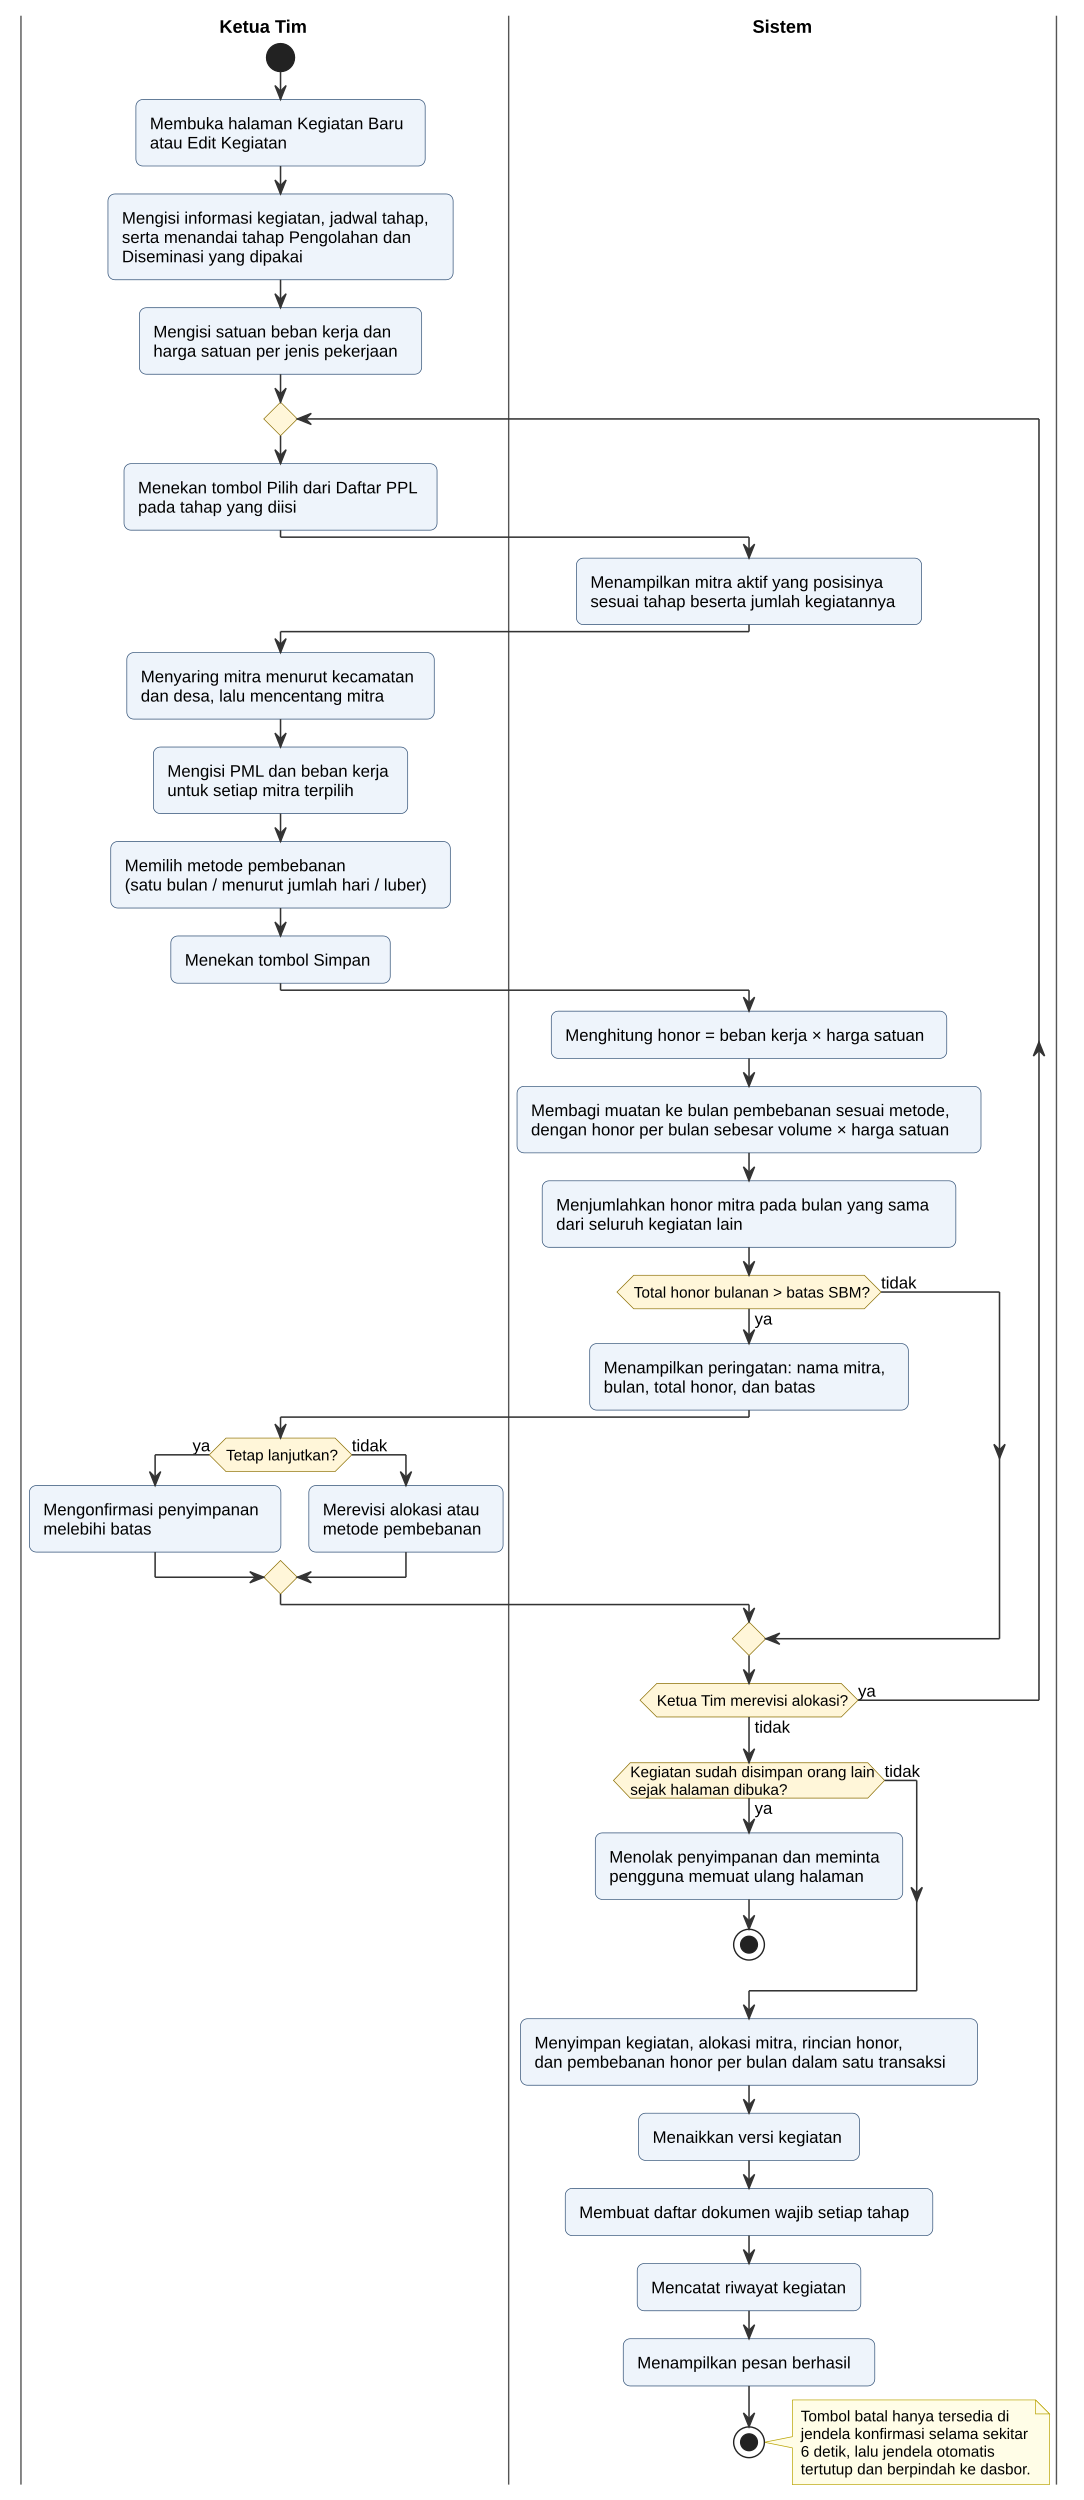
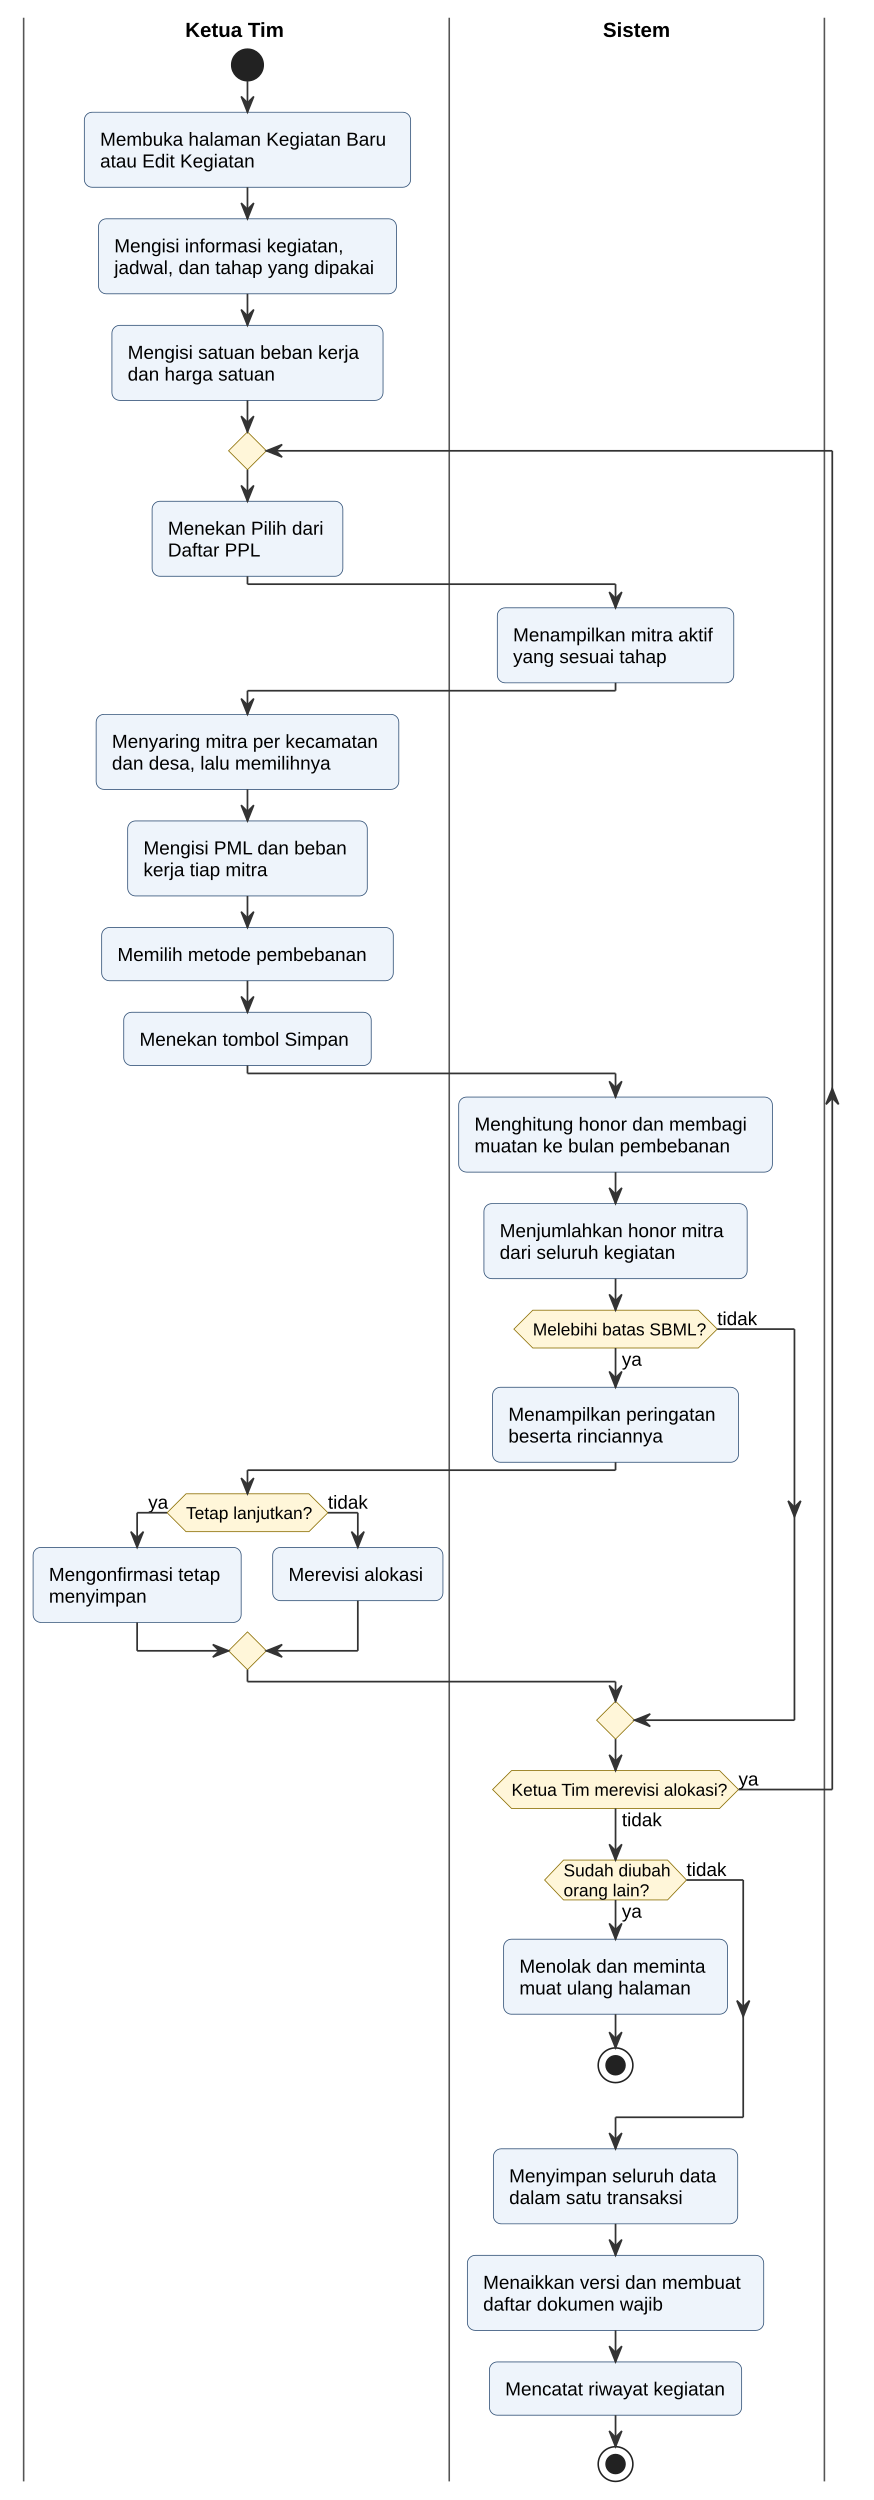
- <svg xmlns="http://www.w3.org/2000/svg" contentStyleType="text/css" height="1789px" preserveAspectRatio="none" style="width:775px;height:1789px;background:#FFFFFF;" version="1.1" viewBox="0 0 775 1789" width="775px" zoomAndPan="magnify">
+ <svg xmlns="http://www.w3.org/2000/svg" contentStyleType="text/css" height="1586px" preserveAspectRatio="none" style="width:554px;height:1586px;background:#FFFFFF;" version="1.1" viewBox="0 0 554 1586" width="554px" zoomAndPan="magnify">
  <defs />
  <g>
-     <rect fill="none" height="14.949" style="stroke:none;stroke-width:1.0;" width="742" x="15" y="11.255" />
-     <ellipse cx="200.75" cy="41.204" fill="#222222" rx="10" ry="10" style="stroke:#222222;stroke-width:1.0;" />
-     <rect fill="#EEF4FB" height="47.598" rx="5" ry="5" style="stroke:#2F4F75;stroke-width:0.5;" width="207" x="97.25" y="71.204" />
-     <text fill="#000000" font-family="Arial" font-size="12" lengthAdjust="spacing" textLength="187" x="107.25" y="92.46">Membuka halaman Kegiatan Baru</text>
-     <text fill="#000000" font-family="Arial" font-size="12" lengthAdjust="spacing" textLength="100" x="107.25" y="106.258">atau Edit Kegiatan</text>
-     <rect fill="#EEF4FB" height="61.397" rx="5" ry="5" style="stroke:#2F4F75;stroke-width:0.5;" width="247" x="77.25" y="138.801" />
-     <text fill="#000000" font-family="Arial" font-size="12" lengthAdjust="spacing" textLength="227" x="87.25" y="160.057">Mengisi informasi kegiatan, jadwal tahap,</text>
-     <text fill="#000000" font-family="Arial" font-size="12" lengthAdjust="spacing" textLength="215" x="87.25" y="173.856">serta menandai tahap Pengolahan dan</text>
-     <text fill="#000000" font-family="Arial" font-size="12" lengthAdjust="spacing" textLength="136" x="87.25" y="187.655">Diseminasi yang dipakai</text>
-     <rect fill="#EEF4FB" height="47.598" rx="5" ry="5" style="stroke:#2F4F75;stroke-width:0.5;" width="202" x="99.75" y="220.198" />
-     <text fill="#000000" font-family="Arial" font-size="12" lengthAdjust="spacing" textLength="176" x="109.75" y="241.454">Mengisi satuan beban kerja dan</text>
-     <text fill="#000000" font-family="Arial" font-size="12" lengthAdjust="spacing" textLength="182" x="109.75" y="255.252">harga satuan per jenis pekerjaan</text>
-     <rect fill="#EEF4FB" height="47.598" rx="5" ry="5" style="stroke:#2F4F75;stroke-width:0.5;" width="224" x="88.75" y="331.795" />
-     <text fill="#000000" font-family="Arial" font-size="12" lengthAdjust="spacing" textLength="204" x="98.75" y="353.051">Menekan tombol Pilih dari Daftar PPL</text>
-     <text fill="#000000" font-family="Arial" font-size="12" lengthAdjust="spacing" textLength="117" x="98.75" y="366.85">pada tahap yang diisi</text>
-     <rect fill="#EEF4FB" height="47.598" rx="5" ry="5" style="stroke:#2F4F75;stroke-width:0.5;" width="220" x="90.75" y="466.991" />
-     <text fill="#000000" font-family="Arial" font-size="12" lengthAdjust="spacing" textLength="200" x="100.75" y="488.247">Menyaring mitra menurut kecamatan</text>
-     <text fill="#000000" font-family="Arial" font-size="12" lengthAdjust="spacing" textLength="181" x="100.75" y="502.045">dan desa, lalu mencentang mitra</text>
-     <rect fill="#EEF4FB" height="47.598" rx="5" ry="5" style="stroke:#2F4F75;stroke-width:0.5;" width="182" x="109.75" y="534.588" />
-     <text fill="#000000" font-family="Arial" font-size="12" lengthAdjust="spacing" textLength="162" x="119.75" y="555.844">Mengisi PML dan beban kerja</text>
-     <text fill="#000000" font-family="Arial" font-size="12" lengthAdjust="spacing" textLength="138" x="119.75" y="569.643">untuk setiap mitra terpilih</text>
-     <rect fill="#EEF4FB" height="47.598" rx="5" ry="5" style="stroke:#2F4F75;stroke-width:0.5;" width="243" x="79.25" y="602.186" />
-     <text fill="#000000" font-family="Arial" font-size="12" lengthAdjust="spacing" textLength="165" x="89.25" y="623.442">Memilih metode pembebanan</text>
-     <text fill="#000000" font-family="Arial" font-size="12" lengthAdjust="spacing" textLength="223" x="89.25" y="637.241">(satu bulan / menurut jumlah hari / luber)</text>
-     <rect fill="#EEF4FB" height="33.799" rx="5" ry="5" style="stroke:#2F4F75;stroke-width:0.5;" width="157" x="122.25" y="669.784" />
-     <text fill="#000000" font-family="Arial" font-size="12" lengthAdjust="spacing" textLength="137" x="132.25" y="691.04">Menekan tombol Simpan</text>
-     <polygon fill="#FFF6D9" points="161.75,1029.074,239.75,1029.074,251.75,1041.074,239.75,1053.074,161.75,1053.074,149.75,1041.074,161.75,1029.074" style="stroke:#8A6D00;stroke-width:0.5;" />
-     <text fill="#000000" font-family="Arial" font-size="11" lengthAdjust="spacing" textLength="78" x="161.75" y="1045.067">Tetap lanjutkan?</text>
-     <text fill="#000000" font-family="Arial" font-size="12" lengthAdjust="spacing" textLength="12" x="137.75" y="1038.531">ya</text>
-     <text fill="#000000" font-family="Arial" font-size="12" lengthAdjust="spacing" textLength="26" x="251.75" y="1038.531">tidak</text>
-     <rect fill="#EEF4FB" height="47.598" rx="5" ry="5" style="stroke:#2F4F75;stroke-width:0.5;" width="180" x="21" y="1063.074" />
-     <text fill="#000000" font-family="Arial" font-size="12" lengthAdjust="spacing" textLength="160" x="31" y="1084.33">Mengonfirmasi penyimpanan</text>
-     <text fill="#000000" font-family="Arial" font-size="12" lengthAdjust="spacing" textLength="82" x="31" y="1098.128">melebihi batas</text>
-     <rect fill="#EEF4FB" height="47.598" rx="5" ry="5" style="stroke:#2F4F75;stroke-width:0.5;" width="139" x="221" y="1063.074" />
-     <text fill="#000000" font-family="Arial" font-size="12" lengthAdjust="spacing" textLength="115" x="231" y="1084.33">Merevisi alokasi atau</text>
-     <text fill="#000000" font-family="Arial" font-size="12" lengthAdjust="spacing" textLength="119" x="231" y="1098.128">metode pembebanan</text>
-     <polygon fill="#FFF6D9" points="200.75,1116.671,212.75,1128.671,200.75,1140.671,188.75,1128.671,200.75,1116.671" style="stroke:#8A6D00;stroke-width:0.5;" />
-     <polygon fill="#FFF6D9" points="200.75,287.795,212.75,299.795,200.75,311.795,188.75,299.795,200.75,287.795" style="stroke:#8A6D00;stroke-width:0.5;" />
-     <line style="stroke:#555555;stroke-width:1.0;" x1="15" x2="15" y1="11.255" y2="1777.987" />
-     <rect fill="#EEF4FB" height="47.598" rx="5" ry="5" style="stroke:#2F4F75;stroke-width:0.5;" width="247" x="412.5" y="399.393" />
-     <text fill="#000000" font-family="Arial" font-size="12" lengthAdjust="spacing" textLength="215" x="422.5" y="420.649">Menampilkan mitra aktif yang posisinya</text>
-     <text fill="#000000" font-family="Arial" font-size="12" lengthAdjust="spacing" textLength="227" x="422.5" y="434.448">sesuai tahap beserta jumlah kegiatannya</text>
-     <rect fill="#EEF4FB" height="33.799" rx="5" ry="5" style="stroke:#2F4F75;stroke-width:0.5;" width="283" x="394.5" y="723.582" />
-     <text fill="#000000" font-family="Arial" font-size="12" lengthAdjust="spacing" textLength="263" x="404.5" y="744.838">Menghitung honor = beban kerja × harga satuan</text>
-     <rect fill="#EEF4FB" height="47.598" rx="5" ry="5" style="stroke:#2F4F75;stroke-width:0.5;" width="332" x="370" y="777.381" />
-     <text fill="#000000" font-family="Arial" font-size="12" lengthAdjust="spacing" textLength="312" x="380" y="798.637">Membagi muatan ke bulan pembebanan sesuai metode,</text>
-     <text fill="#000000" font-family="Arial" font-size="12" lengthAdjust="spacing" textLength="310" x="380" y="812.436">dengan honor per bulan sebesar volume × harga satuan</text>
-     <rect fill="#EEF4FB" height="47.598" rx="5" ry="5" style="stroke:#2F4F75;stroke-width:0.5;" width="296" x="388" y="844.979" />
-     <text fill="#000000" font-family="Arial" font-size="12" lengthAdjust="spacing" textLength="276" x="398" y="866.235">Menjumlahkan honor mitra pada bulan yang sama</text>
-     <text fill="#000000" font-family="Arial" font-size="12" lengthAdjust="spacing" textLength="139" x="398" y="880.034">dari seluruh kegiatan lain</text>
-     <rect fill="#EEF4FB" height="47.598" rx="5" ry="5" style="stroke:#2F4F75;stroke-width:0.5;" width="228" x="422" y="961.476" />
-     <text fill="#000000" font-family="Arial" font-size="12" lengthAdjust="spacing" textLength="208" x="432" y="982.732">Menampilkan peringatan: nama mitra,</text>
-     <text fill="#000000" font-family="Arial" font-size="12" lengthAdjust="spacing" textLength="156" x="432" y="996.531">bulan, total honor, dan batas</text>
-     <polygon fill="#FFF6D9" points="453.5,912.577,618.5,912.577,630.5,924.577,618.5,936.577,453.5,936.577,441.5,924.577,453.5,912.577" style="stroke:#8A6D00;stroke-width:0.5;" />
-     <text fill="#000000" font-family="Arial" font-size="12" lengthAdjust="spacing" textLength="12" x="540" y="947.832">ya</text>
-     <text fill="#000000" font-family="Arial" font-size="11" lengthAdjust="spacing" textLength="165" x="453.5" y="928.57">Total honor bulanan &gt; batas SBM?</text>
-     <text fill="#000000" font-family="Arial" font-size="12" lengthAdjust="spacing" textLength="26" x="630.5" y="922.034">tidak</text>
-     <polygon fill="#FFF6D9" points="536,1160.671,548,1172.671,536,1184.671,524,1172.671,536,1160.671" style="stroke:#8A6D00;stroke-width:0.5;" />
-     <polygon fill="#FFF6D9" points="470,1204.671,602,1204.671,614,1216.671,602,1228.671,470,1228.671,458,1216.671,470,1204.671" style="stroke:#8A6D00;stroke-width:0.5;" />
-     <text fill="#000000" font-family="Arial" font-size="12" lengthAdjust="spacing" textLength="26" x="540" y="1239.927">tidak</text>
-     <text fill="#000000" font-family="Arial" font-size="11" lengthAdjust="spacing" textLength="132" x="470" y="1220.665">Ketua Tim merevisi alokasi?</text>
-     <text fill="#000000" font-family="Arial" font-size="12" lengthAdjust="spacing" textLength="12" x="614" y="1214.128">ya</text>
-     <rect fill="#EEF4FB" height="47.598" rx="5" ry="5" style="stroke:#2F4F75;stroke-width:0.5;" width="220" x="426" y="1311.624" />
-     <text fill="#000000" font-family="Arial" font-size="12" lengthAdjust="spacing" textLength="200" x="436" y="1332.88">Menolak penyimpanan dan meminta</text>
-     <text fill="#000000" font-family="Arial" font-size="12" lengthAdjust="spacing" textLength="191" x="436" y="1346.679">pengguna memuat ulang halaman</text>
-     <ellipse cx="536" cy="1391.599" fill="none" rx="11" ry="11" style="stroke:#222222;stroke-width:1.0;" />
-     <ellipse cx="536" cy="1391.599" fill="#222222" rx="6" ry="6" style="stroke:#222222;stroke-width:1.0;" />
-     <polygon fill="#FFF6D9" points="451,1261.427,621,1261.427,633,1274.076,621,1286.725,451,1286.725,439,1274.076,451,1261.427" style="stroke:#8A6D00;stroke-width:0.5;" />
-     <text fill="#000000" font-family="Arial" font-size="12" lengthAdjust="spacing" textLength="12" x="540" y="1297.981">ya</text>
-     <text fill="#000000" font-family="Arial" font-size="11" lengthAdjust="spacing" textLength="170" x="451" y="1271.745">Kegiatan sudah disimpan orang lain</text>
-     <text fill="#000000" font-family="Arial" font-size="11" lengthAdjust="spacing" textLength="108" x="451" y="1284.394">sejak halaman dibuka?</text>
-     <text fill="#000000" font-family="Arial" font-size="12" lengthAdjust="spacing" textLength="26" x="633" y="1271.533">tidak</text>
-     <rect fill="#EEF4FB" height="47.598" rx="5" ry="5" style="stroke:#2F4F75;stroke-width:0.5;" width="327" x="372.5" y="1444.599" />
-     <text fill="#000000" font-family="Arial" font-size="12" lengthAdjust="spacing" textLength="271" x="382.5" y="1465.855">Menyimpan kegiatan, alokasi mitra, rincian honor,</text>
-     <text fill="#000000" font-family="Arial" font-size="12" lengthAdjust="spacing" textLength="307" x="382.5" y="1479.654">dan pembebanan honor per bulan dalam satu transaksi</text>
-     <rect fill="#EEF4FB" height="33.799" rx="5" ry="5" style="stroke:#2F4F75;stroke-width:0.5;" width="158" x="457" y="1512.197" />
-     <text fill="#000000" font-family="Arial" font-size="12" lengthAdjust="spacing" textLength="138" x="467" y="1533.452">Menaikkan versi kegiatan</text>
-     <rect fill="#EEF4FB" height="33.799" rx="5" ry="5" style="stroke:#2F4F75;stroke-width:0.5;" width="263" x="404.5" y="1565.995" />
-     <text fill="#000000" font-family="Arial" font-size="12" lengthAdjust="spacing" textLength="243" x="414.5" y="1587.251">Membuat daftar dokumen wajib setiap tahap</text>
-     <rect fill="#EEF4FB" height="33.799" rx="5" ry="5" style="stroke:#2F4F75;stroke-width:0.5;" width="160" x="456" y="1619.794" />
-     <text fill="#000000" font-family="Arial" font-size="12" lengthAdjust="spacing" textLength="140" x="466" y="1641.05">Mencatat riwayat kegiatan</text>
-     <rect fill="#EEF4FB" height="33.799" rx="5" ry="5" style="stroke:#2F4F75;stroke-width:0.5;" width="180" x="446" y="1673.593" />
-     <text fill="#000000" font-family="Arial" font-size="12" lengthAdjust="spacing" textLength="160" x="456" y="1694.849">Menampilkan pesan berhasil</text>
-     <path d="M567,1717.392 L567,1743.69 L547,1747.69 L567,1751.69 L567,1777.987 A0,0 0 0 0 567,1777.987 L751,1777.987 A0,0 0 0 0 751,1777.987 L751,1727.392 L741,1717.392 L567,1717.392 A0,0 0 0 0 567,1717.392 " fill="#FFFDE7" style="stroke:#B8A200;stroke-width:0.5;" />
-     <path d="M741,1717.392 L741,1727.392 L751,1727.392 L741,1717.392 " fill="#FFFDE7" style="stroke:#B8A200;stroke-width:0.5;" />
-     <text fill="#000000" font-family="Arial" font-size="11" lengthAdjust="spacing" textLength="146" x="573" y="1732.71">Tombol batal hanya tersedia di</text>
-     <text fill="#000000" font-family="Arial" font-size="11" lengthAdjust="spacing" textLength="158" x="573" y="1745.359">jendela konfirmasi selama sekitar</text>
-     <text fill="#000000" font-family="Arial" font-size="11" lengthAdjust="spacing" textLength="133" x="573" y="1758.008">6 detik, lalu jendela otomatis</text>
-     <text fill="#000000" font-family="Arial" font-size="11" lengthAdjust="spacing" textLength="163" x="573" y="1770.657">tertutup dan berpindah ke dasbor.</text>
-     <ellipse cx="536" cy="1747.69" fill="none" rx="11" ry="11" style="stroke:#222222;stroke-width:1.0;" />
-     <ellipse cx="536" cy="1747.69" fill="#222222" rx="6" ry="6" style="stroke:#222222;stroke-width:1.0;" />
-     <line style="stroke:#555555;stroke-width:1.0;" x1="364" x2="364" y1="11.255" y2="1777.987" />
-     <line style="stroke:#555555;stroke-width:1.0;" x1="756" x2="756" y1="11.255" y2="1777.987" />
-     <line style="stroke:#333333;stroke-width:1.1;" x1="200.75" x2="200.75" y1="51.204" y2="71.204" />
-     <polygon fill="#333333" points="196.75,61.204,200.75,71.204,204.75,61.204,200.75,65.204" style="stroke:#333333;stroke-width:1.0;" />
-     <line style="stroke:#333333;stroke-width:1.1;" x1="200.75" x2="200.75" y1="118.801" y2="138.801" />
-     <polygon fill="#333333" points="196.75,128.801,200.75,138.801,204.75,128.801,200.75,132.801" style="stroke:#333333;stroke-width:1.0;" />
-     <line style="stroke:#333333;stroke-width:1.1;" x1="200.75" x2="200.75" y1="200.198" y2="220.198" />
-     <polygon fill="#333333" points="196.75,210.198,200.75,220.198,204.75,210.198,200.75,214.198" style="stroke:#333333;stroke-width:1.0;" />
-     <line style="stroke:#333333;stroke-width:1.1;" x1="200.75" x2="200.75" y1="514.588" y2="534.588" />
-     <polygon fill="#333333" points="196.75,524.588,200.75,534.588,204.75,524.588,200.75,528.588" style="stroke:#333333;stroke-width:1.0;" />
-     <line style="stroke:#333333;stroke-width:1.1;" x1="200.75" x2="200.75" y1="582.186" y2="602.186" />
-     <polygon fill="#333333" points="196.75,592.186,200.75,602.186,204.75,592.186,200.75,596.186" style="stroke:#333333;stroke-width:1.0;" />
-     <line style="stroke:#333333;stroke-width:1.1;" x1="200.75" x2="200.75" y1="649.784" y2="669.784" />
-     <polygon fill="#333333" points="196.75,659.784,200.75,669.784,204.75,659.784,200.75,663.784" style="stroke:#333333;stroke-width:1.0;" />
-     <line style="stroke:#333333;stroke-width:1.1;" x1="149.75" x2="111" y1="1041.074" y2="1041.074" />
-     <line style="stroke:#333333;stroke-width:1.1;" x1="111" x2="111" y1="1041.074" y2="1063.074" />
-     <polygon fill="#333333" points="107,1053.074,111,1063.074,115,1053.074,111,1057.074" style="stroke:#333333;stroke-width:1.0;" />
-     <line style="stroke:#333333;stroke-width:1.1;" x1="251.75" x2="290.5" y1="1041.074" y2="1041.074" />
-     <line style="stroke:#333333;stroke-width:1.1;" x1="290.5" x2="290.5" y1="1041.074" y2="1063.074" />
-     <polygon fill="#333333" points="286.5,1053.074,290.5,1063.074,294.5,1053.074,290.5,1057.074" style="stroke:#333333;stroke-width:1.0;" />
-     <line style="stroke:#333333;stroke-width:1.1;" x1="111" x2="111" y1="1110.671" y2="1128.671" />
-     <line style="stroke:#333333;stroke-width:1.1;" x1="111" x2="188.75" y1="1128.671" y2="1128.671" />
-     <polygon fill="#333333" points="178.75,1124.671,188.75,1128.671,178.75,1132.671,182.75,1128.671" style="stroke:#333333;stroke-width:1.0;" />
-     <line style="stroke:#333333;stroke-width:1.1;" x1="290.5" x2="290.5" y1="1110.671" y2="1128.671" />
-     <line style="stroke:#333333;stroke-width:1.1;" x1="290.5" x2="212.75" y1="1128.671" y2="1128.671" />
-     <polygon fill="#333333" points="222.75,1124.671,212.75,1128.671,222.75,1132.671,218.75,1128.671" style="stroke:#333333;stroke-width:1.0;" />
-     <line style="stroke:#333333;stroke-width:1.1;" x1="200.75" x2="200.75" y1="311.795" y2="331.795" />
-     <polygon fill="#333333" points="196.75,321.795,200.75,331.795,204.75,321.795,200.75,325.795" style="stroke:#333333;stroke-width:1.0;" />
-     <line style="stroke:#333333;stroke-width:1.1;" x1="200.75" x2="200.75" y1="267.795" y2="287.795" />
-     <polygon fill="#333333" points="196.75,277.795,200.75,287.795,204.75,277.795,200.75,281.795" style="stroke:#333333;stroke-width:1.0;" />
-     <line style="stroke:#333333;stroke-width:1.1;" x1="536" x2="536" y1="757.381" y2="777.381" />
-     <polygon fill="#333333" points="532,767.381,536,777.381,540,767.381,536,771.381" style="stroke:#333333;stroke-width:1.0;" />
-     <line style="stroke:#333333;stroke-width:1.1;" x1="536" x2="536" y1="824.979" y2="844.979" />
-     <polygon fill="#333333" points="532,834.979,536,844.979,540,834.979,536,838.979" style="stroke:#333333;stroke-width:1.0;" />
-     <line style="stroke:#333333;stroke-width:1.1;" x1="536" x2="536" y1="936.577" y2="961.476" />
-     <polygon fill="#333333" points="532,951.476,536,961.476,540,951.476,536,955.476" style="stroke:#333333;stroke-width:1.0;" />
-     <line style="stroke:#333333;stroke-width:1.1;" x1="630.5" x2="715.25" y1="924.577" y2="924.577" />
-     <polygon fill="#333333" points="711.25,1033.574,715.25,1043.574,719.25,1033.574,715.25,1037.574" style="stroke:#333333;stroke-width:1.1;" />
-     <line style="stroke:#333333;stroke-width:1.1;" x1="715.25" x2="715.25" y1="924.577" y2="1172.671" />
-     <line style="stroke:#333333;stroke-width:1.1;" x1="715.25" x2="548" y1="1172.671" y2="1172.671" />
-     <polygon fill="#333333" points="558,1168.671,548,1172.671,558,1176.671,554,1172.671" style="stroke:#333333;stroke-width:1.0;" />
-     <line style="stroke:#333333;stroke-width:1.1;" x1="536" x2="536" y1="892.577" y2="912.577" />
-     <polygon fill="#333333" points="532,902.577,536,912.577,540,902.577,536,906.577" style="stroke:#333333;stroke-width:1.0;" />
-     <line style="stroke:#333333;stroke-width:1.1;" x1="536" x2="536" y1="1184.671" y2="1204.671" />
-     <polygon fill="#333333" points="532,1194.671,536,1204.671,540,1194.671,536,1198.671" style="stroke:#333333;stroke-width:1.0;" />
-     <line style="stroke:#333333;stroke-width:1.1;" x1="536" x2="536" y1="1359.222" y2="1380.599" />
-     <polygon fill="#333333" points="532,1370.599,536,1380.599,540,1370.599,536,1374.599" style="stroke:#333333;stroke-width:1.0;" />
-     <line style="stroke:#333333;stroke-width:1.1;" x1="536" x2="536" y1="1286.725" y2="1311.624" />
-     <polygon fill="#333333" points="532,1301.624,536,1311.624,540,1301.624,536,1305.624" style="stroke:#333333;stroke-width:1.0;" />
-     <line style="stroke:#333333;stroke-width:1.1;" x1="633" x2="656" y1="1274.076" y2="1274.076" />
-     <polygon fill="#333333" points="652,1350.599,656,1360.599,660,1350.599,656,1354.599" style="stroke:#333333;stroke-width:1.1;" />
-     <line style="stroke:#333333;stroke-width:1.1;" x1="656" x2="656" y1="1274.076" y2="1424.599" />
-     <line style="stroke:#333333;stroke-width:1.1;" x1="656" x2="536" y1="1424.599" y2="1424.599" />
-     <line style="stroke:#333333;stroke-width:1.1;" x1="536" x2="536" y1="1424.599" y2="1444.599" />
-     <polygon fill="#333333" points="532,1434.599,536,1444.599,540,1434.599,536,1438.599" style="stroke:#333333;stroke-width:1.0;" />
-     <line style="stroke:#333333;stroke-width:1.1;" x1="536" x2="536" y1="1228.671" y2="1261.427" />
-     <polygon fill="#333333" points="532,1251.427,536,1261.427,540,1251.427,536,1255.427" style="stroke:#333333;stroke-width:1.0;" />
-     <line style="stroke:#333333;stroke-width:1.1;" x1="536" x2="536" y1="1492.197" y2="1512.197" />
-     <polygon fill="#333333" points="532,1502.197,536,1512.197,540,1502.197,536,1506.197" style="stroke:#333333;stroke-width:1.0;" />
-     <line style="stroke:#333333;stroke-width:1.1;" x1="536" x2="536" y1="1545.995" y2="1565.995" />
-     <polygon fill="#333333" points="532,1555.995,536,1565.995,540,1555.995,536,1559.995" style="stroke:#333333;stroke-width:1.0;" />
-     <line style="stroke:#333333;stroke-width:1.1;" x1="536" x2="536" y1="1599.794" y2="1619.794" />
-     <polygon fill="#333333" points="532,1609.794,536,1619.794,540,1609.794,536,1613.794" style="stroke:#333333;stroke-width:1.0;" />
-     <line style="stroke:#333333;stroke-width:1.1;" x1="536" x2="536" y1="1653.593" y2="1673.593" />
-     <polygon fill="#333333" points="532,1663.593,536,1673.593,540,1663.593,536,1667.593" style="stroke:#333333;stroke-width:1.0;" />
-     <line style="stroke:#333333;stroke-width:1.1;" x1="536" x2="536" y1="1707.392" y2="1736.69" />
-     <polygon fill="#333333" points="532,1726.69,536,1736.69,540,1726.69,536,1730.69" style="stroke:#333333;stroke-width:1.0;" />
-     <line style="stroke:#333333;stroke-width:1.1;" x1="200.75" x2="200.75" y1="379.393" y2="384.393" />
-     <line style="stroke:#333333;stroke-width:1.1;" x1="200.75" x2="536" y1="384.393" y2="384.393" />
-     <line style="stroke:#333333;stroke-width:1.1;" x1="536" x2="536" y1="384.393" y2="399.393" />
-     <polygon fill="#333333" points="532,389.393,536,399.393,540,389.393,536,393.393" style="stroke:#333333;stroke-width:1.0;" />
-     <line style="stroke:#333333;stroke-width:1.1;" x1="536" x2="536" y1="446.991" y2="451.991" />
-     <line style="stroke:#333333;stroke-width:1.1;" x1="536" x2="200.75" y1="451.991" y2="451.991" />
-     <line style="stroke:#333333;stroke-width:1.1;" x1="200.75" x2="200.75" y1="451.991" y2="466.991" />
-     <polygon fill="#333333" points="196.75,456.991,200.75,466.991,204.75,456.991,200.75,460.991" style="stroke:#333333;stroke-width:1.0;" />
-     <line style="stroke:#333333;stroke-width:1.1;" x1="200.75" x2="200.75" y1="703.582" y2="708.582" />
-     <line style="stroke:#333333;stroke-width:1.1;" x1="200.75" x2="536" y1="708.582" y2="708.582" />
-     <line style="stroke:#333333;stroke-width:1.1;" x1="536" x2="536" y1="708.582" y2="723.582" />
-     <polygon fill="#333333" points="532,713.582,536,723.582,540,713.582,536,717.582" style="stroke:#333333;stroke-width:1.0;" />
-     <line style="stroke:#333333;stroke-width:1.1;" x1="536" x2="536" y1="1009.074" y2="1014.074" />
-     <line style="stroke:#333333;stroke-width:1.1;" x1="536" x2="200.75" y1="1014.074" y2="1014.074" />
-     <line style="stroke:#333333;stroke-width:1.1;" x1="200.75" x2="200.75" y1="1014.074" y2="1029.074" />
-     <polygon fill="#333333" points="196.75,1019.074,200.75,1029.074,204.75,1019.074,200.75,1023.074" style="stroke:#333333;stroke-width:1.0;" />
-     <line style="stroke:#333333;stroke-width:1.1;" x1="200.75" x2="200.75" y1="1140.671" y2="1148.222" />
-     <line style="stroke:#333333;stroke-width:1.1;" x1="200.75" x2="536" y1="1148.222" y2="1148.222" />
-     <line style="stroke:#333333;stroke-width:1.1;" x1="536" x2="536" y1="1148.222" y2="1160.671" />
-     <polygon fill="#333333" points="532,1150.671,536,1160.671,540,1150.671,536,1154.671" style="stroke:#333333;stroke-width:1.0;" />
-     <line style="stroke:#333333;stroke-width:1.1;" x1="614" x2="743.5" y1="1216.671" y2="1216.671" />
-     <polygon fill="#333333" points="739.5,755.683,743.5,745.683,747.5,755.683,743.5,751.683" style="stroke:#333333;stroke-width:1.1;" />
-     <line style="stroke:#333333;stroke-width:1.1;" x1="743.5" x2="743.5" y1="299.795" y2="1216.671" />
-     <line style="stroke:#333333;stroke-width:1.1;" x1="743.5" x2="212.75" y1="299.795" y2="299.795" />
-     <polygon fill="#333333" points="222.75,295.795,212.75,299.795,222.75,303.795,218.75,299.795" style="stroke:#333333;stroke-width:1.0;" />
-     <text fill="#000000" font-family="Arial" font-size="13" font-weight="bold" lengthAdjust="spacing" textLength="65" x="157" y="23.449">Ketua Tim</text>
-     <text fill="#000000" font-family="Arial" font-size="13" font-weight="bold" lengthAdjust="spacing" textLength="43" x="538.5" y="23.449">Sistem</text>
+     <rect fill="none" height="14.949" style="stroke:none;stroke-width:1.0;" width="509" x="15" y="11.255" />
+     <ellipse cx="157" cy="41.204" fill="#222222" rx="10" ry="10" style="stroke:#222222;stroke-width:1.0;" />
+     <rect fill="#EEF4FB" height="47.598" rx="5" ry="5" style="stroke:#2F4F75;stroke-width:0.5;" width="207" x="53.5" y="71.204" />
+     <text fill="#000000" font-family="Arial" font-size="12" lengthAdjust="spacing" textLength="187" x="63.5" y="92.46">Membuka halaman Kegiatan Baru</text>
+     <text fill="#000000" font-family="Arial" font-size="12" lengthAdjust="spacing" textLength="100" x="63.5" y="106.258">atau Edit Kegiatan</text>
+     <rect fill="#EEF4FB" height="47.598" rx="5" ry="5" style="stroke:#2F4F75;stroke-width:0.5;" width="189" x="62.5" y="138.801" />
+     <text fill="#000000" font-family="Arial" font-size="12" lengthAdjust="spacing" textLength="151" x="72.5" y="160.057">Mengisi informasi kegiatan,</text>
+     <text fill="#000000" font-family="Arial" font-size="12" lengthAdjust="spacing" textLength="169" x="72.5" y="173.856">jadwal, dan tahap yang dipakai</text>
+     <rect fill="#EEF4FB" height="47.598" rx="5" ry="5" style="stroke:#2F4F75;stroke-width:0.5;" width="172" x="71" y="206.399" />
+     <text fill="#000000" font-family="Arial" font-size="12" lengthAdjust="spacing" textLength="152" x="81" y="227.655">Mengisi satuan beban kerja</text>
+     <text fill="#000000" font-family="Arial" font-size="12" lengthAdjust="spacing" textLength="97" x="81" y="241.454">dan harga satuan</text>
+     <rect fill="#EEF4FB" height="47.598" rx="5" ry="5" style="stroke:#2F4F75;stroke-width:0.5;" width="121" x="96.5" y="317.997" />
+     <text fill="#000000" font-family="Arial" font-size="12" lengthAdjust="spacing" textLength="101" x="106.5" y="339.252">Menekan Pilih dari</text>
+     <text fill="#000000" font-family="Arial" font-size="12" lengthAdjust="spacing" textLength="59" x="106.5" y="353.051">Daftar PPL</text>
+     <rect fill="#EEF4FB" height="47.598" rx="5" ry="5" style="stroke:#2F4F75;stroke-width:0.5;" width="192" x="61" y="453.192" />
+     <text fill="#000000" font-family="Arial" font-size="12" lengthAdjust="spacing" textLength="172" x="71" y="474.448">Menyaring mitra per kecamatan</text>
+     <text fill="#000000" font-family="Arial" font-size="12" lengthAdjust="spacing" textLength="145" x="71" y="488.247">dan desa, lalu memilihnya</text>
+     <rect fill="#EEF4FB" height="47.598" rx="5" ry="5" style="stroke:#2F4F75;stroke-width:0.5;" width="152" x="81" y="520.79" />
+     <text fill="#000000" font-family="Arial" font-size="12" lengthAdjust="spacing" textLength="132" x="91" y="542.045">Mengisi PML dan beban</text>
+     <text fill="#000000" font-family="Arial" font-size="12" lengthAdjust="spacing" textLength="81" x="91" y="555.844">kerja tiap mitra</text>
+     <rect fill="#EEF4FB" height="33.799" rx="5" ry="5" style="stroke:#2F4F75;stroke-width:0.5;" width="185" x="64.5" y="588.387" />
+     <text fill="#000000" font-family="Arial" font-size="12" lengthAdjust="spacing" textLength="165" x="74.5" y="609.643">Memilih metode pembebanan</text>
+     <rect fill="#EEF4FB" height="33.799" rx="5" ry="5" style="stroke:#2F4F75;stroke-width:0.5;" width="157" x="78.5" y="642.186" />
+     <text fill="#000000" font-family="Arial" font-size="12" lengthAdjust="spacing" textLength="137" x="88.5" y="663.442">Menekan tombol Simpan</text>
+     <polygon fill="#FFF6D9" points="118,947.677,196,947.677,208,959.677,196,971.677,118,971.677,106,959.677,118,947.677" style="stroke:#8A6D00;stroke-width:0.5;" />
+     <text fill="#000000" font-family="Arial" font-size="11" lengthAdjust="spacing" textLength="78" x="118" y="963.671">Tetap lanjutkan?</text>
+     <text fill="#000000" font-family="Arial" font-size="12" lengthAdjust="spacing" textLength="12" x="94" y="957.134">ya</text>
+     <text fill="#000000" font-family="Arial" font-size="12" lengthAdjust="spacing" textLength="26" x="208" y="957.134">tidak</text>
+     <rect fill="#EEF4FB" height="47.598" rx="5" ry="5" style="stroke:#2F4F75;stroke-width:0.5;" width="132" x="21" y="981.677" />
+     <text fill="#000000" font-family="Arial" font-size="12" lengthAdjust="spacing" textLength="112" x="31" y="1002.933">Mengonfirmasi tetap</text>
+     <text fill="#000000" font-family="Arial" font-size="12" lengthAdjust="spacing" textLength="65" x="31" y="1016.732">menyimpan</text>
+     <rect fill="#EEF4FB" height="33.799" rx="5" ry="5" style="stroke:#2F4F75;stroke-width:0.5;" width="108" x="173" y="981.677" />
+     <text fill="#000000" font-family="Arial" font-size="12" lengthAdjust="spacing" textLength="88" x="183" y="1002.933">Merevisi alokasi</text>
+     <polygon fill="#FFF6D9" points="157,1035.275,169,1047.275,157,1059.275,145,1047.275,157,1035.275" style="stroke:#8A6D00;stroke-width:0.5;" />
+     <polygon fill="#FFF6D9" points="157,273.997,169,285.997,157,297.997,145,285.997,157,273.997" style="stroke:#8A6D00;stroke-width:0.5;" />
+     <line style="stroke:#555555;stroke-width:1.0;" x1="15" x2="15" y1="11.255" y2="1574.197" />
+     <rect fill="#EEF4FB" height="47.598" rx="5" ry="5" style="stroke:#2F4F75;stroke-width:0.5;" width="150" x="315.5" y="385.594" />
+     <text fill="#000000" font-family="Arial" font-size="12" lengthAdjust="spacing" textLength="130" x="325.5" y="406.85">Menampilkan mitra aktif</text>
+     <text fill="#000000" font-family="Arial" font-size="12" lengthAdjust="spacing" textLength="101" x="325.5" y="420.649">yang sesuai tahap</text>
+     <rect fill="#EEF4FB" height="47.598" rx="5" ry="5" style="stroke:#2F4F75;stroke-width:0.5;" width="199" x="291" y="695.985" />
+     <text fill="#000000" font-family="Arial" font-size="12" lengthAdjust="spacing" textLength="179" x="301" y="717.241">Menghitung honor dan membagi</text>
+     <text fill="#000000" font-family="Arial" font-size="12" lengthAdjust="spacing" textLength="169" x="301" y="731.04">muatan ke bulan pembebanan</text>
+     <rect fill="#EEF4FB" height="47.598" rx="5" ry="5" style="stroke:#2F4F75;stroke-width:0.5;" width="167" x="307" y="763.582" />
+     <text fill="#000000" font-family="Arial" font-size="12" lengthAdjust="spacing" textLength="147" x="317" y="784.838">Menjumlahkan honor mitra</text>
+     <text fill="#000000" font-family="Arial" font-size="12" lengthAdjust="spacing" textLength="116" x="317" y="798.637">dari seluruh kegiatan</text>
+     <rect fill="#EEF4FB" height="47.598" rx="5" ry="5" style="stroke:#2F4F75;stroke-width:0.5;" width="156" x="312.5" y="880.08" />
+     <text fill="#000000" font-family="Arial" font-size="12" lengthAdjust="spacing" textLength="136" x="322.5" y="901.335">Menampilkan peringatan</text>
+     <text fill="#000000" font-family="Arial" font-size="12" lengthAdjust="spacing" textLength="101" x="322.5" y="915.134">beserta rinciannya</text>
+     <polygon fill="#FFF6D9" points="338,831.18,443,831.18,455,843.18,443,855.18,338,855.18,326,843.18,338,831.18" style="stroke:#8A6D00;stroke-width:0.5;" />
+     <text fill="#000000" font-family="Arial" font-size="12" lengthAdjust="spacing" textLength="12" x="394.5" y="866.436">ya</text>
+     <text fill="#000000" font-family="Arial" font-size="11" lengthAdjust="spacing" textLength="105" x="338" y="847.174">Melebihi batas SBML?</text>
+     <text fill="#000000" font-family="Arial" font-size="12" lengthAdjust="spacing" textLength="26" x="455" y="840.637">tidak</text>
+     <polygon fill="#FFF6D9" points="390.5,1079.275,402.5,1091.275,390.5,1103.275,378.5,1091.275,390.5,1079.275" style="stroke:#8A6D00;stroke-width:0.5;" />
+     <polygon fill="#FFF6D9" points="324.5,1123.275,456.5,1123.275,468.5,1135.275,456.5,1147.275,324.5,1147.275,312.5,1135.275,324.5,1123.275" style="stroke:#8A6D00;stroke-width:0.5;" />
+     <text fill="#000000" font-family="Arial" font-size="12" lengthAdjust="spacing" textLength="26" x="394.5" y="1158.531">tidak</text>
+     <text fill="#000000" font-family="Arial" font-size="11" lengthAdjust="spacing" textLength="132" x="324.5" y="1139.268">Ketua Tim merevisi alokasi?</text>
+     <text fill="#000000" font-family="Arial" font-size="12" lengthAdjust="spacing" textLength="12" x="468.5" y="1132.732">ya</text>
+     <rect fill="#EEF4FB" height="47.598" rx="5" ry="5" style="stroke:#2F4F75;stroke-width:0.5;" width="142" x="319.5" y="1230.228" />
+     <text fill="#000000" font-family="Arial" font-size="12" lengthAdjust="spacing" textLength="122" x="329.5" y="1251.484">Menolak dan meminta</text>
+     <text fill="#000000" font-family="Arial" font-size="12" lengthAdjust="spacing" textLength="114" x="329.5" y="1265.283">muat ulang halaman</text>
+     <ellipse cx="390.5" cy="1310.202" fill="none" rx="11" ry="11" style="stroke:#222222;stroke-width:1.0;" />
+     <ellipse cx="390.5" cy="1310.202" fill="#222222" rx="6" ry="6" style="stroke:#222222;stroke-width:1.0;" />
+     <polygon fill="#FFF6D9" points="357.5,1180.031,423.5,1180.031,435.5,1192.68,423.5,1205.329,357.5,1205.329,345.5,1192.68,357.5,1180.031" style="stroke:#8A6D00;stroke-width:0.5;" />
+     <text fill="#000000" font-family="Arial" font-size="12" lengthAdjust="spacing" textLength="12" x="394.5" y="1216.584">ya</text>
+     <text fill="#000000" font-family="Arial" font-size="11" lengthAdjust="spacing" textLength="66" x="357.5" y="1190.349">Sudah diubah</text>
+     <text fill="#000000" font-family="Arial" font-size="11" lengthAdjust="spacing" textLength="53" x="357.5" y="1202.998">orang lain?</text>
+     <text fill="#000000" font-family="Arial" font-size="12" lengthAdjust="spacing" textLength="26" x="435.5" y="1190.137">tidak</text>
+     <rect fill="#EEF4FB" height="47.598" rx="5" ry="5" style="stroke:#2F4F75;stroke-width:0.5;" width="155" x="313" y="1363.202" />
+     <text fill="#000000" font-family="Arial" font-size="12" lengthAdjust="spacing" textLength="135" x="323" y="1384.458">Menyimpan seluruh data</text>
+     <text fill="#000000" font-family="Arial" font-size="12" lengthAdjust="spacing" textLength="116" x="323" y="1398.257">dalam satu transaksi</text>
+     <rect fill="#EEF4FB" height="47.598" rx="5" ry="5" style="stroke:#2F4F75;stroke-width:0.5;" width="188" x="296.5" y="1430.8" />
+     <text fill="#000000" font-family="Arial" font-size="12" lengthAdjust="spacing" textLength="168" x="306.5" y="1452.056">Menaikkan versi dan membuat</text>
+     <text fill="#000000" font-family="Arial" font-size="12" lengthAdjust="spacing" textLength="118" x="306.5" y="1465.855">daftar dokumen wajib</text>
+     <rect fill="#EEF4FB" height="33.799" rx="5" ry="5" style="stroke:#2F4F75;stroke-width:0.5;" width="160" x="310.5" y="1498.398" />
+     <text fill="#000000" font-family="Arial" font-size="12" lengthAdjust="spacing" textLength="140" x="320.5" y="1519.654">Mencatat riwayat kegiatan</text>
+     <ellipse cx="390.5" cy="1563.197" fill="none" rx="11" ry="11" style="stroke:#222222;stroke-width:1.0;" />
+     <ellipse cx="390.5" cy="1563.197" fill="#222222" rx="6" ry="6" style="stroke:#222222;stroke-width:1.0;" />
+     <line style="stroke:#555555;stroke-width:1.0;" x1="285" x2="285" y1="11.255" y2="1574.197" />
+     <line style="stroke:#555555;stroke-width:1.0;" x1="523" x2="523" y1="11.255" y2="1574.197" />
+     <line style="stroke:#333333;stroke-width:1.1;" x1="157" x2="157" y1="51.204" y2="71.204" />
+     <polygon fill="#333333" points="153,61.204,157,71.204,161,61.204,157,65.204" style="stroke:#333333;stroke-width:1.0;" />
+     <line style="stroke:#333333;stroke-width:1.1;" x1="157" x2="157" y1="118.801" y2="138.801" />
+     <polygon fill="#333333" points="153,128.801,157,138.801,161,128.801,157,132.801" style="stroke:#333333;stroke-width:1.0;" />
+     <line style="stroke:#333333;stroke-width:1.1;" x1="157" x2="157" y1="186.399" y2="206.399" />
+     <polygon fill="#333333" points="153,196.399,157,206.399,161,196.399,157,200.399" style="stroke:#333333;stroke-width:1.0;" />
+     <line style="stroke:#333333;stroke-width:1.1;" x1="157" x2="157" y1="500.79" y2="520.79" />
+     <polygon fill="#333333" points="153,510.79,157,520.79,161,510.79,157,514.79" style="stroke:#333333;stroke-width:1.0;" />
+     <line style="stroke:#333333;stroke-width:1.1;" x1="157" x2="157" y1="568.387" y2="588.387" />
+     <polygon fill="#333333" points="153,578.387,157,588.387,161,578.387,157,582.387" style="stroke:#333333;stroke-width:1.0;" />
+     <line style="stroke:#333333;stroke-width:1.1;" x1="157" x2="157" y1="622.186" y2="642.186" />
+     <polygon fill="#333333" points="153,632.186,157,642.186,161,632.186,157,636.186" style="stroke:#333333;stroke-width:1.0;" />
+     <line style="stroke:#333333;stroke-width:1.1;" x1="106" x2="87" y1="959.677" y2="959.677" />
+     <line style="stroke:#333333;stroke-width:1.1;" x1="87" x2="87" y1="959.677" y2="981.677" />
+     <polygon fill="#333333" points="83,971.677,87,981.677,91,971.677,87,975.677" style="stroke:#333333;stroke-width:1.0;" />
+     <line style="stroke:#333333;stroke-width:1.1;" x1="208" x2="227" y1="959.677" y2="959.677" />
+     <line style="stroke:#333333;stroke-width:1.1;" x1="227" x2="227" y1="959.677" y2="981.677" />
+     <polygon fill="#333333" points="223,971.677,227,981.677,231,971.677,227,975.677" style="stroke:#333333;stroke-width:1.0;" />
+     <line style="stroke:#333333;stroke-width:1.1;" x1="87" x2="87" y1="1029.275" y2="1047.275" />
+     <line style="stroke:#333333;stroke-width:1.1;" x1="87" x2="145" y1="1047.275" y2="1047.275" />
+     <polygon fill="#333333" points="135,1043.275,145,1047.275,135,1051.275,139,1047.275" style="stroke:#333333;stroke-width:1.0;" />
+     <line style="stroke:#333333;stroke-width:1.1;" x1="227" x2="227" y1="1015.476" y2="1047.275" />
+     <line style="stroke:#333333;stroke-width:1.1;" x1="227" x2="169" y1="1047.275" y2="1047.275" />
+     <polygon fill="#333333" points="179,1043.275,169,1047.275,179,1051.275,175,1047.275" style="stroke:#333333;stroke-width:1.0;" />
+     <line style="stroke:#333333;stroke-width:1.1;" x1="157" x2="157" y1="297.997" y2="317.997" />
+     <polygon fill="#333333" points="153,307.997,157,317.997,161,307.997,157,311.997" style="stroke:#333333;stroke-width:1.0;" />
+     <line style="stroke:#333333;stroke-width:1.1;" x1="157" x2="157" y1="253.997" y2="273.997" />
+     <polygon fill="#333333" points="153,263.997,157,273.997,161,263.997,157,267.997" style="stroke:#333333;stroke-width:1.0;" />
+     <line style="stroke:#333333;stroke-width:1.1;" x1="390.5" x2="390.5" y1="743.582" y2="763.582" />
+     <polygon fill="#333333" points="386.5,753.582,390.5,763.582,394.5,753.582,390.5,757.582" style="stroke:#333333;stroke-width:1.0;" />
+     <line style="stroke:#333333;stroke-width:1.1;" x1="390.5" x2="390.5" y1="855.18" y2="880.08" />
+     <polygon fill="#333333" points="386.5,870.08,390.5,880.08,394.5,870.08,390.5,874.08" style="stroke:#333333;stroke-width:1.0;" />
+     <line style="stroke:#333333;stroke-width:1.1;" x1="455" x2="504" y1="843.18" y2="843.18" />
+     <polygon fill="#333333" points="500,952.177,504,962.177,508,952.177,504,956.177" style="stroke:#333333;stroke-width:1.1;" />
+     <line style="stroke:#333333;stroke-width:1.1;" x1="504" x2="504" y1="843.18" y2="1091.275" />
+     <line style="stroke:#333333;stroke-width:1.1;" x1="504" x2="402.5" y1="1091.275" y2="1091.275" />
+     <polygon fill="#333333" points="412.5,1087.275,402.5,1091.275,412.5,1095.275,408.5,1091.275" style="stroke:#333333;stroke-width:1.0;" />
+     <line style="stroke:#333333;stroke-width:1.1;" x1="390.5" x2="390.5" y1="811.18" y2="831.18" />
+     <polygon fill="#333333" points="386.5,821.18,390.5,831.18,394.5,821.18,390.5,825.18" style="stroke:#333333;stroke-width:1.0;" />
+     <line style="stroke:#333333;stroke-width:1.1;" x1="390.5" x2="390.5" y1="1103.275" y2="1123.275" />
+     <polygon fill="#333333" points="386.5,1113.275,390.5,1123.275,394.5,1113.275,390.5,1117.275" style="stroke:#333333;stroke-width:1.0;" />
+     <line style="stroke:#333333;stroke-width:1.1;" x1="390.5" x2="390.5" y1="1277.826" y2="1299.202" />
+     <polygon fill="#333333" points="386.5,1289.202,390.5,1299.202,394.5,1289.202,390.5,1293.202" style="stroke:#333333;stroke-width:1.0;" />
+     <line style="stroke:#333333;stroke-width:1.1;" x1="390.5" x2="390.5" y1="1205.329" y2="1230.228" />
+     <polygon fill="#333333" points="386.5,1220.228,390.5,1230.228,394.5,1220.228,390.5,1224.228" style="stroke:#333333;stroke-width:1.0;" />
+     <line style="stroke:#333333;stroke-width:1.1;" x1="435.5" x2="471.5" y1="1192.68" y2="1192.68" />
+     <polygon fill="#333333" points="467.5,1269.202,471.5,1279.202,475.5,1269.202,471.5,1273.202" style="stroke:#333333;stroke-width:1.1;" />
+     <line style="stroke:#333333;stroke-width:1.1;" x1="471.5" x2="471.5" y1="1192.68" y2="1343.202" />
+     <line style="stroke:#333333;stroke-width:1.1;" x1="471.5" x2="390.5" y1="1343.202" y2="1343.202" />
+     <line style="stroke:#333333;stroke-width:1.1;" x1="390.5" x2="390.5" y1="1343.202" y2="1363.202" />
+     <polygon fill="#333333" points="386.5,1353.202,390.5,1363.202,394.5,1353.202,390.5,1357.202" style="stroke:#333333;stroke-width:1.0;" />
+     <line style="stroke:#333333;stroke-width:1.1;" x1="390.5" x2="390.5" y1="1147.275" y2="1180.031" />
+     <polygon fill="#333333" points="386.5,1170.031,390.5,1180.031,394.5,1170.031,390.5,1174.031" style="stroke:#333333;stroke-width:1.0;" />
+     <line style="stroke:#333333;stroke-width:1.1;" x1="390.5" x2="390.5" y1="1410.8" y2="1430.8" />
+     <polygon fill="#333333" points="386.5,1420.8,390.5,1430.8,394.5,1420.8,390.5,1424.8" style="stroke:#333333;stroke-width:1.0;" />
+     <line style="stroke:#333333;stroke-width:1.1;" x1="390.5" x2="390.5" y1="1478.398" y2="1498.398" />
+     <polygon fill="#333333" points="386.5,1488.398,390.5,1498.398,394.5,1488.398,390.5,1492.398" style="stroke:#333333;stroke-width:1.0;" />
+     <line style="stroke:#333333;stroke-width:1.1;" x1="390.5" x2="390.5" y1="1532.197" y2="1552.197" />
+     <polygon fill="#333333" points="386.5,1542.197,390.5,1552.197,394.5,1542.197,390.5,1546.197" style="stroke:#333333;stroke-width:1.0;" />
+     <line style="stroke:#333333;stroke-width:1.1;" x1="157" x2="157" y1="365.594" y2="370.594" />
+     <line style="stroke:#333333;stroke-width:1.1;" x1="157" x2="390.5" y1="370.594" y2="370.594" />
+     <line style="stroke:#333333;stroke-width:1.1;" x1="390.5" x2="390.5" y1="370.594" y2="385.594" />
+     <polygon fill="#333333" points="386.5,375.594,390.5,385.594,394.5,375.594,390.5,379.594" style="stroke:#333333;stroke-width:1.0;" />
+     <line style="stroke:#333333;stroke-width:1.1;" x1="390.5" x2="390.5" y1="433.192" y2="438.192" />
+     <line style="stroke:#333333;stroke-width:1.1;" x1="390.5" x2="157" y1="438.192" y2="438.192" />
+     <line style="stroke:#333333;stroke-width:1.1;" x1="157" x2="157" y1="438.192" y2="453.192" />
+     <polygon fill="#333333" points="153,443.192,157,453.192,161,443.192,157,447.192" style="stroke:#333333;stroke-width:1.0;" />
+     <line style="stroke:#333333;stroke-width:1.1;" x1="157" x2="157" y1="675.985" y2="680.985" />
+     <line style="stroke:#333333;stroke-width:1.1;" x1="157" x2="390.5" y1="680.985" y2="680.985" />
+     <line style="stroke:#333333;stroke-width:1.1;" x1="390.5" x2="390.5" y1="680.985" y2="695.985" />
+     <polygon fill="#333333" points="386.5,685.985,390.5,695.985,394.5,685.985,390.5,689.985" style="stroke:#333333;stroke-width:1.0;" />
+     <line style="stroke:#333333;stroke-width:1.1;" x1="390.5" x2="390.5" y1="927.677" y2="932.677" />
+     <line style="stroke:#333333;stroke-width:1.1;" x1="390.5" x2="157" y1="932.677" y2="932.677" />
+     <line style="stroke:#333333;stroke-width:1.1;" x1="157" x2="157" y1="932.677" y2="947.677" />
+     <polygon fill="#333333" points="153,937.677,157,947.677,161,937.677,157,941.677" style="stroke:#333333;stroke-width:1.0;" />
+     <line style="stroke:#333333;stroke-width:1.1;" x1="157" x2="157" y1="1059.275" y2="1066.825" />
+     <line style="stroke:#333333;stroke-width:1.1;" x1="157" x2="390.5" y1="1066.825" y2="1066.825" />
+     <line style="stroke:#333333;stroke-width:1.1;" x1="390.5" x2="390.5" y1="1066.825" y2="1079.275" />
+     <polygon fill="#333333" points="386.5,1069.275,390.5,1079.275,394.5,1069.275,390.5,1073.275" style="stroke:#333333;stroke-width:1.0;" />
+     <line style="stroke:#333333;stroke-width:1.1;" x1="468.5" x2="528" y1="1135.275" y2="1135.275" />
+     <polygon fill="#333333" points="524,700.585,528,690.585,532,700.585,528,696.585" style="stroke:#333333;stroke-width:1.1;" />
+     <line style="stroke:#333333;stroke-width:1.1;" x1="528" x2="528" y1="285.997" y2="1135.275" />
+     <line style="stroke:#333333;stroke-width:1.1;" x1="528" x2="169" y1="285.997" y2="285.997" />
+     <polygon fill="#333333" points="179,281.997,169,285.997,179,289.997,175,285.997" style="stroke:#333333;stroke-width:1.0;" />
+     <text fill="#000000" font-family="Arial" font-size="13" font-weight="bold" lengthAdjust="spacing" textLength="65" x="117.5" y="23.449">Ketua Tim</text>
+     <text fill="#000000" font-family="Arial" font-size="13" font-weight="bold" lengthAdjust="spacing" textLength="43" x="382.5" y="23.449">Sistem</text>
  </g>
</svg>
